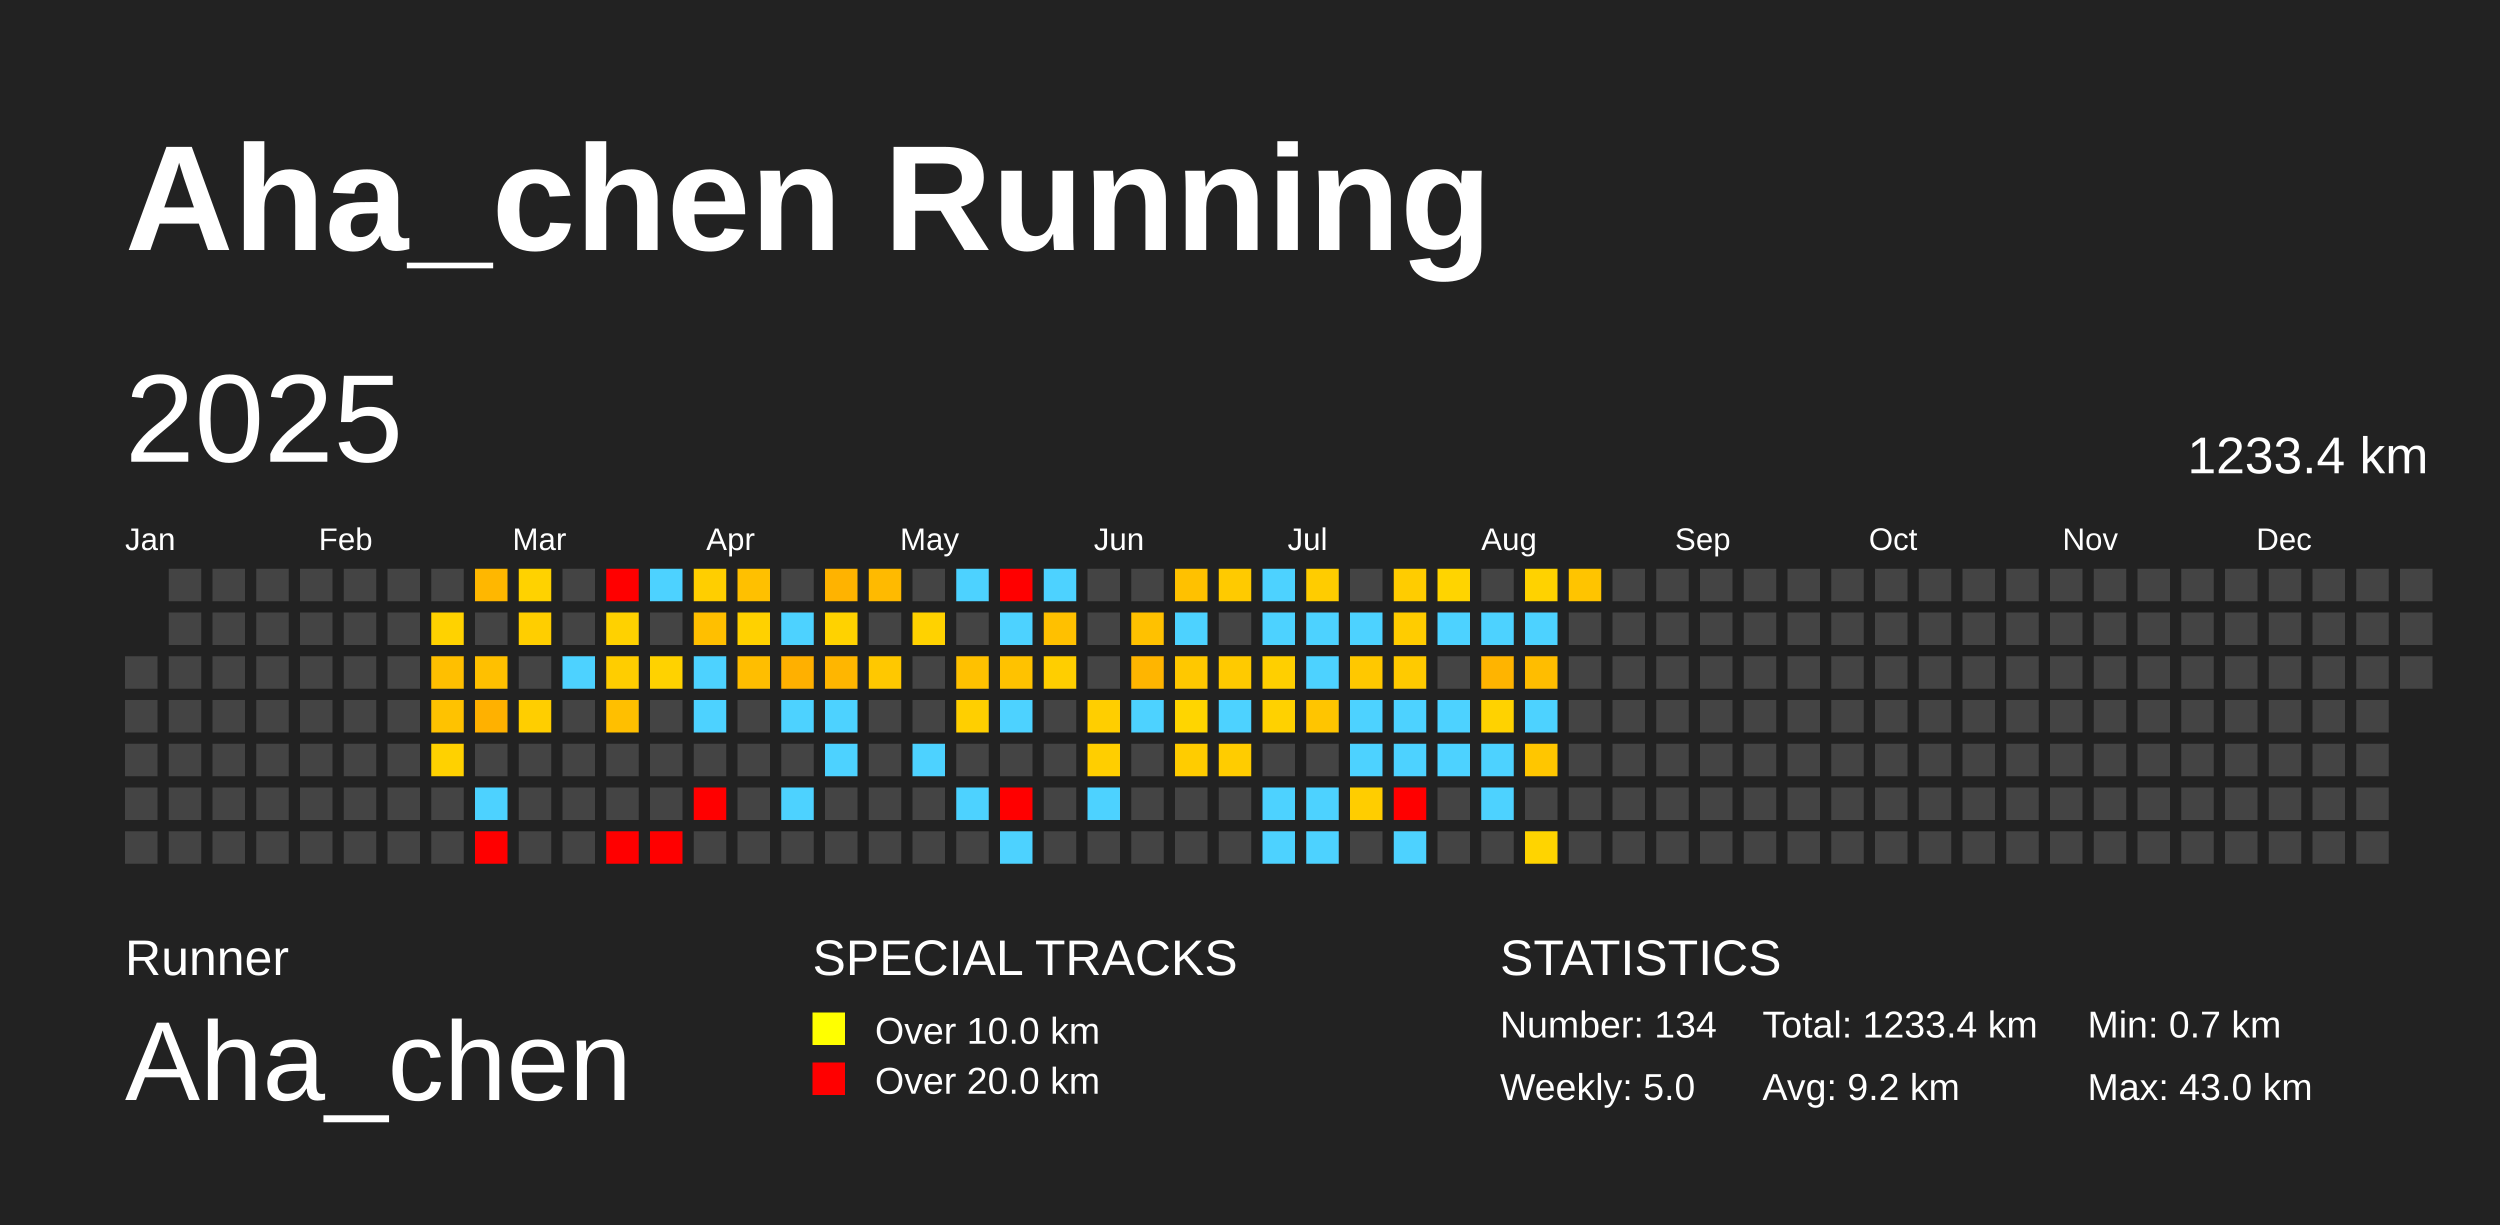
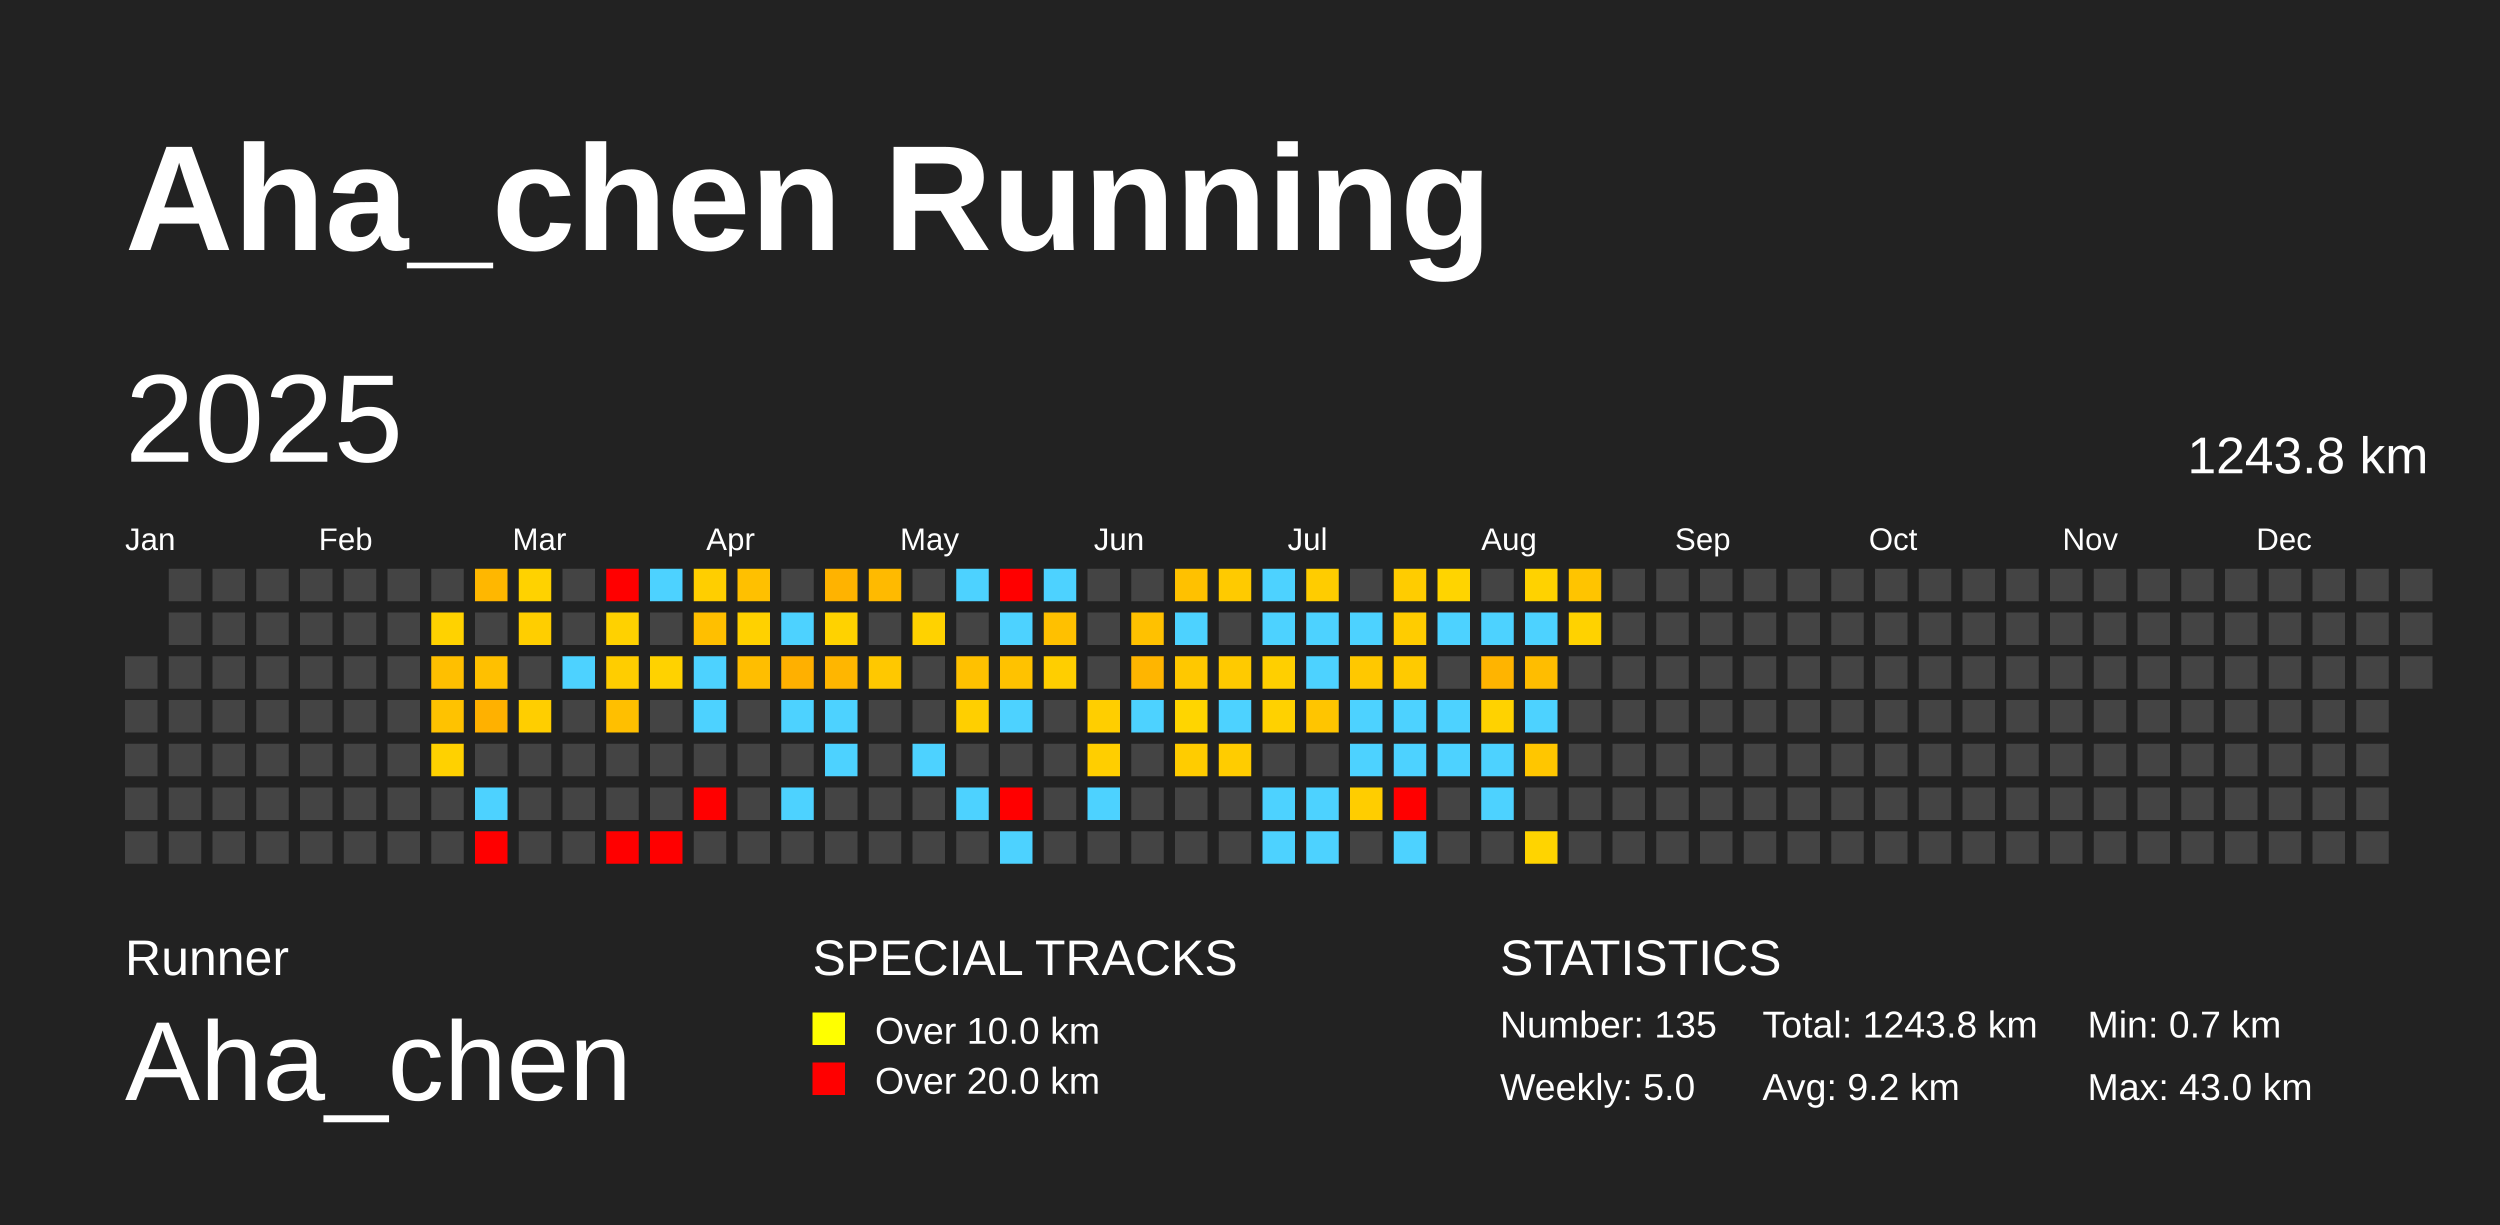
<svg xmlns="http://www.w3.org/2000/svg" baseProfile="full" height="98mm" version="1.1" viewBox="0,0,200,98" width="200mm">
  <defs />
  <rect fill="#222222" height="98" width="200" x="0" y="0" />
  <text fill="#FFFFFF" style="font-size:12px; font-family:Arial; font-weight:bold;" x="10" y="20">Aha_chen Running</text>
  <text fill="#FFFFFF" style="font-size:4px; font-family:Arial" x="10" y="78">Runner</text>
  <text fill="#FFFFFF" style="font-size:9px; font-family:Arial" x="10" y="88">Aha_chen</text>
  <text fill="#FFFFFF" style="font-size:4px; font-family:Arial" x="65" y="78">SPECIAL TRACKS</text>
  <rect fill="yellow" height="2.6" width="2.6" x="65" y="81" />
  <text fill="#FFFFFF" style="font-size:3px; font-family:Arial" x="70" y="83.5">Over 10.0 km</text>
  <rect fill="red" height="2.6" width="2.6" x="65" y="85" />
  <text fill="#FFFFFF" style="font-size:3px; font-family:Arial" x="70" y="87.5">Over 20.0 km</text>
  <text fill="#FFFFFF" style="font-size:4px; font-family:Arial" x="120" y="78">STATISTICS</text>
-   <text fill="#FFFFFF" style="font-size:3px; font-family:Arial" x="120" y="83">Number: 134</text>
+   <text fill="#FFFFFF" style="font-size:3px; font-family:Arial" x="120" y="83">Number: 135</text>
  <text fill="#FFFFFF" style="font-size:3px; font-family:Arial" x="120" y="88">Weekly: 5.0</text>
-   <text fill="#FFFFFF" style="font-size:3px; font-family:Arial" x="141" y="83">Total: 1233.4 km</text>
+   <text fill="#FFFFFF" style="font-size:3px; font-family:Arial" x="141" y="83">Total: 1243.8 km</text>
  <text fill="#FFFFFF" style="font-size:3px; font-family:Arial" x="141" y="88">Avg: 9.2 km</text>
  <text fill="#FFFFFF" style="font-size:3px; font-family:Arial" x="167" y="83">Min: 0.7 km</text>
  <text fill="#FFFFFF" style="font-size:3px; font-family:Arial" x="167" y="88">Max: 43.0 km</text>
  <text dominant-baseline="hanging" fill="#FFFFFF" style="font-size:10.0px; font-family:Arial;" x="10" y="30">2025</text>
-   <text dominant-baseline="hanging" fill="#FFFFFF" style="font-size:4.125px; font-family:Arial;" x="175" y="35">1233.4 km</text>
+   <text dominant-baseline="hanging" fill="#FFFFFF" style="font-size:4.125px; font-family:Arial;" x="175" y="35">1243.8 km</text>
  <text fill="#FFFFFF" style="font-size:2.5px; font-family:Arial" x="10.0" y="44">Jan</text>
  <text fill="#FFFFFF" style="font-size:2.5px; font-family:Arial" x="25.5" y="44">Feb</text>
  <text fill="#FFFFFF" style="font-size:2.5px; font-family:Arial" x="41.0" y="44">Mar</text>
  <text fill="#FFFFFF" style="font-size:2.5px; font-family:Arial" x="56.5" y="44">Apr</text>
  <text fill="#FFFFFF" style="font-size:2.5px; font-family:Arial" x="72.0" y="44">May</text>
  <text fill="#FFFFFF" style="font-size:2.5px; font-family:Arial" x="87.5" y="44">Jun</text>
  <text fill="#FFFFFF" style="font-size:2.5px; font-family:Arial" x="103.0" y="44">Jul</text>
  <text fill="#FFFFFF" style="font-size:2.5px; font-family:Arial" x="118.5" y="44">Aug</text>
  <text fill="#FFFFFF" style="font-size:2.5px; font-family:Arial" x="134.0" y="44">Sep</text>
  <text fill="#FFFFFF" style="font-size:2.5px; font-family:Arial" x="149.5" y="44">Oct</text>
  <text fill="#FFFFFF" style="font-size:2.5px; font-family:Arial" x="165.0" y="44">Nov</text>
  <text fill="#FFFFFF" style="font-size:2.5px; font-family:Arial" x="180.5" y="44">Dec</text>
  <rect fill="#444444" height="2.6" width="2.6" x="10.0" y="52.5" />
  <rect fill="#444444" height="2.6" width="2.6" x="10.0" y="56.0" />
  <rect fill="#444444" height="2.6" width="2.6" x="10.0" y="59.5" />
  <rect fill="#444444" height="2.6" width="2.6" x="10.0" y="63.0" />
  <rect fill="#444444" height="2.6" width="2.6" x="10.0" y="66.5" />
  <rect fill="#444444" height="2.6" width="2.6" x="13.5" y="45.5" />
  <rect fill="#444444" height="2.6" width="2.6" x="13.5" y="49.0" />
  <rect fill="#444444" height="2.6" width="2.6" x="13.5" y="52.5" />
  <rect fill="#444444" height="2.6" width="2.6" x="13.5" y="56.0" />
  <rect fill="#444444" height="2.6" width="2.6" x="13.5" y="59.5" />
  <rect fill="#444444" height="2.6" width="2.6" x="13.5" y="63.0" />
  <rect fill="#444444" height="2.6" width="2.6" x="13.5" y="66.5" />
  <rect fill="#444444" height="2.6" width="2.6" x="17.0" y="45.5" />
  <rect fill="#444444" height="2.6" width="2.6" x="17.0" y="49.0" />
  <rect fill="#444444" height="2.6" width="2.6" x="17.0" y="52.5" />
  <rect fill="#444444" height="2.6" width="2.6" x="17.0" y="56.0" />
  <rect fill="#444444" height="2.6" width="2.6" x="17.0" y="59.5" />
  <rect fill="#444444" height="2.6" width="2.6" x="17.0" y="63.0" />
  <rect fill="#444444" height="2.6" width="2.6" x="17.0" y="66.5" />
  <rect fill="#444444" height="2.6" width="2.6" x="20.5" y="45.5" />
  <rect fill="#444444" height="2.6" width="2.6" x="20.5" y="49.0" />
  <rect fill="#444444" height="2.6" width="2.6" x="20.5" y="52.5" />
  <rect fill="#444444" height="2.6" width="2.6" x="20.5" y="56.0" />
  <rect fill="#444444" height="2.6" width="2.6" x="20.5" y="59.5" />
  <rect fill="#444444" height="2.6" width="2.6" x="20.5" y="63.0" />
  <rect fill="#444444" height="2.6" width="2.6" x="20.5" y="66.5" />
  <rect fill="#444444" height="2.6" width="2.6" x="24.0" y="45.5" />
  <rect fill="#444444" height="2.6" width="2.6" x="24.0" y="49.0" />
  <rect fill="#444444" height="2.6" width="2.6" x="24.0" y="52.5" />
  <rect fill="#444444" height="2.6" width="2.6" x="24.0" y="56.0" />
  <rect fill="#444444" height="2.6" width="2.6" x="24.0" y="59.5" />
  <rect fill="#444444" height="2.6" width="2.6" x="24.0" y="63.0" />
  <rect fill="#444444" height="2.6" width="2.6" x="24.0" y="66.5" />
  <rect fill="#444444" height="2.6" width="2.6" x="27.5" y="45.5" />
  <rect fill="#444444" height="2.6" width="2.6" x="27.5" y="49.0" />
  <rect fill="#444444" height="2.6" width="2.6" x="27.5" y="52.5" />
  <rect fill="#444444" height="2.6" width="2.6" x="27.5" y="56.0" />
  <rect fill="#444444" height="2.6" width="2.6" x="27.5" y="59.5" />
  <rect fill="#444444" height="2.6" width="2.6" x="27.5" y="63.0" />
  <rect fill="#444444" height="2.6" width="2.6" x="27.5" y="66.5" />
  <rect fill="#444444" height="2.6" width="2.6" x="31.0" y="45.5" />
  <rect fill="#444444" height="2.6" width="2.6" x="31.0" y="49.0" />
  <rect fill="#444444" height="2.6" width="2.6" x="31.0" y="52.5" />
  <rect fill="#444444" height="2.6" width="2.6" x="31.0" y="56.0" />
  <rect fill="#444444" height="2.6" width="2.6" x="31.0" y="59.5" />
  <rect fill="#444444" height="2.6" width="2.6" x="31.0" y="63.0" />
  <rect fill="#444444" height="2.6" width="2.6" x="31.0" y="66.5" />
  <rect fill="#444444" height="2.6" width="2.6" x="34.5" y="45.5" />
  <rect fill="#ffd200" height="2.6" width="2.6" x="34.5" y="49.0" />
  <rect fill="#ffbf00" height="2.6" width="2.6" x="34.5" y="52.5" />
  <rect fill="#ffc200" height="2.6" width="2.6" x="34.5" y="56.0" />
  <rect fill="#ffd100" height="2.6" width="2.6" x="34.5" y="59.5" />
  <rect fill="#444444" height="2.6" width="2.6" x="34.5" y="63.0" />
  <rect fill="#444444" height="2.6" width="2.6" x="34.5" y="66.5" />
  <rect fill="#ffb700" height="2.6" width="2.6" x="38.0" y="45.5" />
  <rect fill="#444444" height="2.6" width="2.6" x="38.0" y="49.0" />
  <rect fill="#ffc000" height="2.6" width="2.6" x="38.0" y="52.5" />
  <rect fill="#ffb100" height="2.6" width="2.6" x="38.0" y="56.0" />
  <rect fill="#444444" height="2.6" width="2.6" x="38.0" y="59.5" />
  <rect fill="#4dd2ff" height="2.6" width="2.6" x="38.0" y="63.0" />
  <rect fill="red" height="2.6" width="2.6" x="38.0" y="66.5" />
  <rect fill="#ffd200" height="2.6" width="2.6" x="41.5" y="45.5" />
  <rect fill="#ffce00" height="2.6" width="2.6" x="41.5" y="49.0" />
  <rect fill="#444444" height="2.6" width="2.6" x="41.5" y="52.5" />
  <rect fill="#ffce00" height="2.6" width="2.6" x="41.5" y="56.0" />
  <rect fill="#444444" height="2.6" width="2.6" x="41.5" y="59.5" />
  <rect fill="#444444" height="2.6" width="2.6" x="41.5" y="63.0" />
  <rect fill="#444444" height="2.6" width="2.6" x="41.5" y="66.5" />
  <rect fill="#444444" height="2.6" width="2.6" x="45.0" y="45.5" />
  <rect fill="#444444" height="2.6" width="2.6" x="45.0" y="49.0" />
  <rect fill="#4dd2ff" height="2.6" width="2.6" x="45.0" y="52.5" />
  <rect fill="#444444" height="2.6" width="2.6" x="45.0" y="56.0" />
  <rect fill="#444444" height="2.6" width="2.6" x="45.0" y="59.5" />
  <rect fill="#444444" height="2.6" width="2.6" x="45.0" y="63.0" />
  <rect fill="#444444" height="2.6" width="2.6" x="45.0" y="66.5" />
  <rect fill="red" height="2.6" width="2.6" x="48.5" y="45.5" />
  <rect fill="#ffd100" height="2.6" width="2.6" x="48.5" y="49.0" />
  <rect fill="#ffcd00" height="2.6" width="2.6" x="48.5" y="52.5" />
  <rect fill="#ffbf00" height="2.6" width="2.6" x="48.5" y="56.0" />
  <rect fill="#444444" height="2.6" width="2.6" x="48.5" y="59.5" />
  <rect fill="#444444" height="2.6" width="2.6" x="48.5" y="63.0" />
  <rect fill="red" height="2.6" width="2.6" x="48.5" y="66.5" />
  <rect fill="#4dd2ff" height="2.6" width="2.6" x="52.0" y="45.5" />
  <rect fill="#444444" height="2.6" width="2.6" x="52.0" y="49.0" />
  <rect fill="#ffd200" height="2.6" width="2.6" x="52.0" y="52.5" />
  <rect fill="#444444" height="2.6" width="2.6" x="52.0" y="56.0" />
  <rect fill="#444444" height="2.6" width="2.6" x="52.0" y="59.5" />
  <rect fill="#444444" height="2.6" width="2.6" x="52.0" y="63.0" />
  <rect fill="red" height="2.6" width="2.6" x="52.0" y="66.5" />
  <rect fill="#ffce00" height="2.6" width="2.6" x="55.5" y="45.5" />
  <rect fill="#ffbf00" height="2.6" width="2.6" x="55.5" y="49.0" />
  <rect fill="#4dd2ff" height="2.6" width="2.6" x="55.5" y="52.5" />
  <rect fill="#4dd2ff" height="2.6" width="2.6" x="55.5" y="56.0" />
  <rect fill="#444444" height="2.6" width="2.6" x="55.5" y="59.5" />
  <rect fill="red" height="2.6" width="2.6" x="55.5" y="63.0" />
  <rect fill="#444444" height="2.6" width="2.6" x="55.5" y="66.5" />
  <rect fill="#ffc000" height="2.6" width="2.6" x="59.0" y="45.5" />
  <rect fill="#ffd100" height="2.6" width="2.6" x="59.0" y="49.0" />
  <rect fill="#ffbe00" height="2.6" width="2.6" x="59.0" y="52.5" />
  <rect fill="#444444" height="2.6" width="2.6" x="59.0" y="56.0" />
  <rect fill="#444444" height="2.6" width="2.6" x="59.0" y="59.5" />
  <rect fill="#444444" height="2.6" width="2.6" x="59.0" y="63.0" />
  <rect fill="#444444" height="2.6" width="2.6" x="59.0" y="66.5" />
  <rect fill="#444444" height="2.6" width="2.6" x="62.5" y="45.5" />
  <rect fill="#4dd2ff" height="2.6" width="2.6" x="62.5" y="49.0" />
  <rect fill="#ffb000" height="2.6" width="2.6" x="62.5" y="52.5" />
  <rect fill="#4dd2ff" height="2.6" width="2.6" x="62.5" y="56.0" />
  <rect fill="#444444" height="2.6" width="2.6" x="62.5" y="59.5" />
  <rect fill="#4dd2ff" height="2.6" width="2.6" x="62.5" y="63.0" />
  <rect fill="#444444" height="2.6" width="2.6" x="62.5" y="66.5" />
  <rect fill="#ffb300" height="2.6" width="2.6" x="66.0" y="45.5" />
  <rect fill="#ffd200" height="2.6" width="2.6" x="66.0" y="49.0" />
  <rect fill="#ffb600" height="2.6" width="2.6" x="66.0" y="52.5" />
  <rect fill="#4dd2ff" height="2.6" width="2.6" x="66.0" y="56.0" />
  <rect fill="#4dd2ff" height="2.6" width="2.6" x="66.0" y="59.5" />
  <rect fill="#444444" height="2.6" width="2.6" x="66.0" y="63.0" />
  <rect fill="#444444" height="2.6" width="2.6" x="66.0" y="66.5" />
  <rect fill="#ffba00" height="2.6" width="2.6" x="69.5" y="45.5" />
  <rect fill="#444444" height="2.6" width="2.6" x="69.5" y="49.0" />
  <rect fill="#ffc800" height="2.6" width="2.6" x="69.5" y="52.5" />
  <rect fill="#444444" height="2.6" width="2.6" x="69.5" y="56.0" />
  <rect fill="#444444" height="2.6" width="2.6" x="69.5" y="59.5" />
  <rect fill="#444444" height="2.6" width="2.6" x="69.5" y="63.0" />
  <rect fill="#444444" height="2.6" width="2.6" x="69.5" y="66.5" />
  <rect fill="#444444" height="2.6" width="2.6" x="73.0" y="45.5" />
  <rect fill="#ffd200" height="2.6" width="2.6" x="73.0" y="49.0" />
  <rect fill="#444444" height="2.6" width="2.6" x="73.0" y="52.5" />
  <rect fill="#444444" height="2.6" width="2.6" x="73.0" y="56.0" />
  <rect fill="#4dd2ff" height="2.6" width="2.6" x="73.0" y="59.5" />
  <rect fill="#444444" height="2.6" width="2.6" x="73.0" y="63.0" />
  <rect fill="#444444" height="2.6" width="2.6" x="73.0" y="66.5" />
  <rect fill="#4dd2ff" height="2.6" width="2.6" x="76.5" y="45.5" />
  <rect fill="#444444" height="2.6" width="2.6" x="76.5" y="49.0" />
  <rect fill="#ffc100" height="2.6" width="2.6" x="76.5" y="52.5" />
  <rect fill="#ffcf00" height="2.6" width="2.6" x="76.5" y="56.0" />
  <rect fill="#444444" height="2.6" width="2.6" x="76.5" y="59.5" />
  <rect fill="#4dd2ff" height="2.6" width="2.6" x="76.5" y="63.0" />
  <rect fill="#444444" height="2.6" width="2.6" x="76.5" y="66.5" />
  <rect fill="red" height="2.6" width="2.6" x="80.0" y="45.5" />
  <rect fill="#4dd2ff" height="2.6" width="2.6" x="80.0" y="49.0" />
  <rect fill="#ffc200" height="2.6" width="2.6" x="80.0" y="52.5" />
  <rect fill="#4dd2ff" height="2.6" width="2.6" x="80.0" y="56.0" />
  <rect fill="#444444" height="2.6" width="2.6" x="80.0" y="59.5" />
  <rect fill="red" height="2.6" width="2.6" x="80.0" y="63.0" />
  <rect fill="#4dd2ff" height="2.6" width="2.6" x="80.0" y="66.5" />
  <rect fill="#4dd2ff" height="2.6" width="2.6" x="83.5" y="45.5" />
  <rect fill="#ffc000" height="2.6" width="2.6" x="83.5" y="49.0" />
  <rect fill="#ffce00" height="2.6" width="2.6" x="83.5" y="52.5" />
  <rect fill="#444444" height="2.6" width="2.6" x="83.5" y="56.0" />
  <rect fill="#444444" height="2.6" width="2.6" x="83.5" y="59.5" />
  <rect fill="#444444" height="2.6" width="2.6" x="83.5" y="63.0" />
  <rect fill="#444444" height="2.6" width="2.6" x="83.5" y="66.5" />
  <rect fill="#444444" height="2.6" width="2.6" x="87.0" y="45.5" />
  <rect fill="#444444" height="2.6" width="2.6" x="87.0" y="49.0" />
  <rect fill="#444444" height="2.6" width="2.6" x="87.0" y="52.5" />
  <rect fill="#ffce00" height="2.6" width="2.6" x="87.0" y="56.0" />
  <rect fill="#ffce00" height="2.6" width="2.6" x="87.0" y="59.5" />
  <rect fill="#4dd2ff" height="2.6" width="2.6" x="87.0" y="63.0" />
  <rect fill="#444444" height="2.6" width="2.6" x="87.0" y="66.5" />
  <rect fill="#444444" height="2.6" width="2.6" x="90.5" y="45.5" />
  <rect fill="#ffc100" height="2.6" width="2.6" x="90.5" y="49.0" />
  <rect fill="#ffb500" height="2.6" width="2.6" x="90.5" y="52.5" />
  <rect fill="#4dd2ff" height="2.6" width="2.6" x="90.5" y="56.0" />
  <rect fill="#444444" height="2.6" width="2.6" x="90.5" y="59.5" />
  <rect fill="#444444" height="2.6" width="2.6" x="90.5" y="63.0" />
  <rect fill="#444444" height="2.6" width="2.6" x="90.5" y="66.5" />
  <rect fill="#ffc100" height="2.6" width="2.6" x="94.0" y="45.5" />
  <rect fill="#4dd2ff" height="2.6" width="2.6" x="94.0" y="49.0" />
  <rect fill="#ffc800" height="2.6" width="2.6" x="94.0" y="52.5" />
  <rect fill="#ffd500" height="2.6" width="2.6" x="94.0" y="56.0" />
  <rect fill="#ffcc00" height="2.6" width="2.6" x="94.0" y="59.5" />
  <rect fill="#444444" height="2.6" width="2.6" x="94.0" y="63.0" />
  <rect fill="#444444" height="2.6" width="2.6" x="94.0" y="66.5" />
  <rect fill="#ffca00" height="2.6" width="2.6" x="97.5" y="45.5" />
  <rect fill="#444444" height="2.6" width="2.6" x="97.5" y="49.0" />
  <rect fill="#ffca00" height="2.6" width="2.6" x="97.5" y="52.5" />
  <rect fill="#4dd2ff" height="2.6" width="2.6" x="97.5" y="56.0" />
  <rect fill="#ffcc00" height="2.6" width="2.6" x="97.5" y="59.5" />
  <rect fill="#444444" height="2.6" width="2.6" x="97.5" y="63.0" />
  <rect fill="#444444" height="2.6" width="2.6" x="97.5" y="66.5" />
  <rect fill="#4dd2ff" height="2.6" width="2.6" x="101.0" y="45.5" />
  <rect fill="#4dd2ff" height="2.6" width="2.6" x="101.0" y="49.0" />
  <rect fill="#ffcf00" height="2.6" width="2.6" x="101.0" y="52.5" />
  <rect fill="#ffd100" height="2.6" width="2.6" x="101.0" y="56.0" />
  <rect fill="#444444" height="2.6" width="2.6" x="101.0" y="59.5" />
  <rect fill="#4dd2ff" height="2.6" width="2.6" x="101.0" y="63.0" />
  <rect fill="#4dd2ff" height="2.6" width="2.6" x="101.0" y="66.5" />
  <rect fill="#ffcc00" height="2.6" width="2.6" x="104.5" y="45.5" />
  <rect fill="#4dd2ff" height="2.6" width="2.6" x="104.5" y="49.0" />
  <rect fill="#4dd2ff" height="2.6" width="2.6" x="104.5" y="52.5" />
  <rect fill="#ffc500" height="2.6" width="2.6" x="104.5" y="56.0" />
  <rect fill="#444444" height="2.6" width="2.6" x="104.5" y="59.5" />
  <rect fill="#4dd2ff" height="2.6" width="2.6" x="104.5" y="63.0" />
  <rect fill="#4dd2ff" height="2.6" width="2.6" x="104.5" y="66.5" />
  <rect fill="#444444" height="2.6" width="2.6" x="108.0" y="45.5" />
  <rect fill="#4dd2ff" height="2.6" width="2.6" x="108.0" y="49.0" />
  <rect fill="#ffc800" height="2.6" width="2.6" x="108.0" y="52.5" />
  <rect fill="#4dd2ff" height="2.6" width="2.6" x="108.0" y="56.0" />
  <rect fill="#4dd2ff" height="2.6" width="2.6" x="108.0" y="59.5" />
  <rect fill="#ffcd00" height="2.6" width="2.6" x="108.0" y="63.0" />
  <rect fill="#444444" height="2.6" width="2.6" x="108.0" y="66.5" />
  <rect fill="#ffcc00" height="2.6" width="2.6" x="111.5" y="45.5" />
  <rect fill="#ffcc00" height="2.6" width="2.6" x="111.5" y="49.0" />
  <rect fill="#ffca00" height="2.6" width="2.6" x="111.5" y="52.5" />
  <rect fill="#4dd2ff" height="2.6" width="2.6" x="111.5" y="56.0" />
  <rect fill="#4dd2ff" height="2.6" width="2.6" x="111.5" y="59.5" />
  <rect fill="red" height="2.6" width="2.6" x="111.5" y="63.0" />
  <rect fill="#4dd2ff" height="2.6" width="2.6" x="111.5" y="66.5" />
  <rect fill="#ffd400" height="2.6" width="2.6" x="115.0" y="45.5" />
  <rect fill="#4dd2ff" height="2.6" width="2.6" x="115.0" y="49.0" />
  <rect fill="#444444" height="2.6" width="2.6" x="115.0" y="52.5" />
  <rect fill="#4dd2ff" height="2.6" width="2.6" x="115.0" y="56.0" />
  <rect fill="#4dd2ff" height="2.6" width="2.6" x="115.0" y="59.5" />
  <rect fill="#444444" height="2.6" width="2.6" x="115.0" y="63.0" />
  <rect fill="#444444" height="2.6" width="2.6" x="115.0" y="66.5" />
  <rect fill="#444444" height="2.6" width="2.6" x="118.5" y="45.5" />
  <rect fill="#4dd2ff" height="2.6" width="2.6" x="118.5" y="49.0" />
  <rect fill="#ffb400" height="2.6" width="2.6" x="118.5" y="52.5" />
  <rect fill="#ffd200" height="2.6" width="2.6" x="118.5" y="56.0" />
  <rect fill="#4dd2ff" height="2.6" width="2.6" x="118.5" y="59.5" />
  <rect fill="#4dd2ff" height="2.6" width="2.6" x="118.5" y="63.0" />
  <rect fill="#444444" height="2.6" width="2.6" x="118.5" y="66.5" />
  <rect fill="#ffd200" height="2.6" width="2.6" x="122.0" y="45.5" />
  <rect fill="#4dd2ff" height="2.6" width="2.6" x="122.0" y="49.0" />
  <rect fill="#ffbd00" height="2.6" width="2.6" x="122.0" y="52.5" />
  <rect fill="#4dd2ff" height="2.6" width="2.6" x="122.0" y="56.0" />
  <rect fill="#ffc600" height="2.6" width="2.6" x="122.0" y="59.5" />
  <rect fill="#444444" height="2.6" width="2.6" x="122.0" y="63.0" />
  <rect fill="#ffd400" height="2.6" width="2.6" x="122.0" y="66.5" />
  <rect fill="#ffc400" height="2.6" width="2.6" x="125.5" y="45.5" />
-   <rect fill="#444444" height="2.6" width="2.6" x="125.5" y="49.0" />
+   <rect fill="#ffd200" height="2.6" width="2.6" x="125.5" y="49.0" />
  <rect fill="#444444" height="2.6" width="2.6" x="125.5" y="52.5" />
  <rect fill="#444444" height="2.6" width="2.6" x="125.5" y="56.0" />
  <rect fill="#444444" height="2.6" width="2.6" x="125.5" y="59.5" />
  <rect fill="#444444" height="2.6" width="2.6" x="125.5" y="63.0" />
  <rect fill="#444444" height="2.6" width="2.6" x="125.5" y="66.5" />
  <rect fill="#444444" height="2.6" width="2.6" x="129.0" y="45.5" />
  <rect fill="#444444" height="2.6" width="2.6" x="129.0" y="49.0" />
  <rect fill="#444444" height="2.6" width="2.6" x="129.0" y="52.5" />
  <rect fill="#444444" height="2.6" width="2.6" x="129.0" y="56.0" />
  <rect fill="#444444" height="2.6" width="2.6" x="129.0" y="59.5" />
  <rect fill="#444444" height="2.6" width="2.6" x="129.0" y="63.0" />
  <rect fill="#444444" height="2.6" width="2.6" x="129.0" y="66.5" />
  <rect fill="#444444" height="2.6" width="2.6" x="132.5" y="45.5" />
  <rect fill="#444444" height="2.6" width="2.6" x="132.5" y="49.0" />
  <rect fill="#444444" height="2.6" width="2.6" x="132.5" y="52.5" />
  <rect fill="#444444" height="2.6" width="2.6" x="132.5" y="56.0" />
  <rect fill="#444444" height="2.6" width="2.6" x="132.5" y="59.5" />
  <rect fill="#444444" height="2.6" width="2.6" x="132.5" y="63.0" />
  <rect fill="#444444" height="2.6" width="2.6" x="132.5" y="66.5" />
  <rect fill="#444444" height="2.6" width="2.6" x="136.0" y="45.5" />
  <rect fill="#444444" height="2.6" width="2.6" x="136.0" y="49.0" />
  <rect fill="#444444" height="2.6" width="2.6" x="136.0" y="52.5" />
  <rect fill="#444444" height="2.6" width="2.6" x="136.0" y="56.0" />
  <rect fill="#444444" height="2.6" width="2.6" x="136.0" y="59.5" />
  <rect fill="#444444" height="2.6" width="2.6" x="136.0" y="63.0" />
  <rect fill="#444444" height="2.6" width="2.6" x="136.0" y="66.5" />
  <rect fill="#444444" height="2.6" width="2.6" x="139.5" y="45.5" />
  <rect fill="#444444" height="2.6" width="2.6" x="139.5" y="49.0" />
  <rect fill="#444444" height="2.6" width="2.6" x="139.5" y="52.5" />
  <rect fill="#444444" height="2.6" width="2.6" x="139.5" y="56.0" />
  <rect fill="#444444" height="2.6" width="2.6" x="139.5" y="59.5" />
  <rect fill="#444444" height="2.6" width="2.6" x="139.5" y="63.0" />
  <rect fill="#444444" height="2.6" width="2.6" x="139.5" y="66.5" />
  <rect fill="#444444" height="2.6" width="2.6" x="143.0" y="45.5" />
  <rect fill="#444444" height="2.6" width="2.6" x="143.0" y="49.0" />
  <rect fill="#444444" height="2.6" width="2.6" x="143.0" y="52.5" />
  <rect fill="#444444" height="2.6" width="2.6" x="143.0" y="56.0" />
  <rect fill="#444444" height="2.6" width="2.6" x="143.0" y="59.5" />
  <rect fill="#444444" height="2.6" width="2.6" x="143.0" y="63.0" />
  <rect fill="#444444" height="2.6" width="2.6" x="143.0" y="66.5" />
  <rect fill="#444444" height="2.6" width="2.6" x="146.5" y="45.5" />
  <rect fill="#444444" height="2.6" width="2.6" x="146.5" y="49.0" />
  <rect fill="#444444" height="2.6" width="2.6" x="146.5" y="52.5" />
  <rect fill="#444444" height="2.6" width="2.6" x="146.5" y="56.0" />
  <rect fill="#444444" height="2.6" width="2.6" x="146.5" y="59.5" />
  <rect fill="#444444" height="2.6" width="2.6" x="146.5" y="63.0" />
  <rect fill="#444444" height="2.6" width="2.6" x="146.5" y="66.5" />
  <rect fill="#444444" height="2.6" width="2.6" x="150.0" y="45.5" />
  <rect fill="#444444" height="2.6" width="2.6" x="150.0" y="49.0" />
  <rect fill="#444444" height="2.6" width="2.6" x="150.0" y="52.5" />
  <rect fill="#444444" height="2.6" width="2.6" x="150.0" y="56.0" />
  <rect fill="#444444" height="2.6" width="2.6" x="150.0" y="59.5" />
  <rect fill="#444444" height="2.6" width="2.6" x="150.0" y="63.0" />
  <rect fill="#444444" height="2.6" width="2.6" x="150.0" y="66.5" />
  <rect fill="#444444" height="2.6" width="2.6" x="153.5" y="45.5" />
  <rect fill="#444444" height="2.6" width="2.6" x="153.5" y="49.0" />
  <rect fill="#444444" height="2.6" width="2.6" x="153.5" y="52.5" />
  <rect fill="#444444" height="2.6" width="2.6" x="153.5" y="56.0" />
  <rect fill="#444444" height="2.6" width="2.6" x="153.5" y="59.5" />
  <rect fill="#444444" height="2.6" width="2.6" x="153.5" y="63.0" />
  <rect fill="#444444" height="2.6" width="2.6" x="153.5" y="66.5" />
  <rect fill="#444444" height="2.6" width="2.6" x="157.0" y="45.5" />
  <rect fill="#444444" height="2.6" width="2.6" x="157.0" y="49.0" />
  <rect fill="#444444" height="2.6" width="2.6" x="157.0" y="52.5" />
  <rect fill="#444444" height="2.6" width="2.6" x="157.0" y="56.0" />
  <rect fill="#444444" height="2.6" width="2.6" x="157.0" y="59.5" />
  <rect fill="#444444" height="2.6" width="2.6" x="157.0" y="63.0" />
  <rect fill="#444444" height="2.6" width="2.6" x="157.0" y="66.5" />
  <rect fill="#444444" height="2.6" width="2.6" x="160.5" y="45.5" />
  <rect fill="#444444" height="2.6" width="2.6" x="160.5" y="49.0" />
  <rect fill="#444444" height="2.6" width="2.6" x="160.5" y="52.5" />
  <rect fill="#444444" height="2.6" width="2.6" x="160.5" y="56.0" />
  <rect fill="#444444" height="2.6" width="2.6" x="160.5" y="59.5" />
  <rect fill="#444444" height="2.6" width="2.6" x="160.5" y="63.0" />
  <rect fill="#444444" height="2.6" width="2.6" x="160.5" y="66.5" />
  <rect fill="#444444" height="2.6" width="2.6" x="164.0" y="45.5" />
  <rect fill="#444444" height="2.6" width="2.6" x="164.0" y="49.0" />
  <rect fill="#444444" height="2.6" width="2.6" x="164.0" y="52.5" />
  <rect fill="#444444" height="2.6" width="2.6" x="164.0" y="56.0" />
  <rect fill="#444444" height="2.6" width="2.6" x="164.0" y="59.5" />
  <rect fill="#444444" height="2.6" width="2.6" x="164.0" y="63.0" />
  <rect fill="#444444" height="2.6" width="2.6" x="164.0" y="66.5" />
  <rect fill="#444444" height="2.6" width="2.6" x="167.5" y="45.5" />
  <rect fill="#444444" height="2.6" width="2.6" x="167.5" y="49.0" />
  <rect fill="#444444" height="2.6" width="2.6" x="167.5" y="52.5" />
  <rect fill="#444444" height="2.6" width="2.6" x="167.5" y="56.0" />
  <rect fill="#444444" height="2.6" width="2.6" x="167.5" y="59.5" />
  <rect fill="#444444" height="2.6" width="2.6" x="167.5" y="63.0" />
  <rect fill="#444444" height="2.6" width="2.6" x="167.5" y="66.5" />
  <rect fill="#444444" height="2.6" width="2.6" x="171.0" y="45.5" />
  <rect fill="#444444" height="2.6" width="2.6" x="171.0" y="49.0" />
  <rect fill="#444444" height="2.6" width="2.6" x="171.0" y="52.5" />
  <rect fill="#444444" height="2.6" width="2.6" x="171.0" y="56.0" />
  <rect fill="#444444" height="2.6" width="2.6" x="171.0" y="59.5" />
  <rect fill="#444444" height="2.6" width="2.6" x="171.0" y="63.0" />
  <rect fill="#444444" height="2.6" width="2.6" x="171.0" y="66.5" />
  <rect fill="#444444" height="2.6" width="2.6" x="174.5" y="45.5" />
  <rect fill="#444444" height="2.6" width="2.6" x="174.5" y="49.0" />
  <rect fill="#444444" height="2.6" width="2.6" x="174.5" y="52.5" />
  <rect fill="#444444" height="2.6" width="2.6" x="174.5" y="56.0" />
  <rect fill="#444444" height="2.6" width="2.6" x="174.5" y="59.5" />
  <rect fill="#444444" height="2.6" width="2.6" x="174.5" y="63.0" />
  <rect fill="#444444" height="2.6" width="2.6" x="174.5" y="66.5" />
  <rect fill="#444444" height="2.6" width="2.6" x="178.0" y="45.5" />
  <rect fill="#444444" height="2.6" width="2.6" x="178.0" y="49.0" />
  <rect fill="#444444" height="2.6" width="2.6" x="178.0" y="52.5" />
  <rect fill="#444444" height="2.6" width="2.6" x="178.0" y="56.0" />
  <rect fill="#444444" height="2.6" width="2.6" x="178.0" y="59.5" />
  <rect fill="#444444" height="2.6" width="2.6" x="178.0" y="63.0" />
  <rect fill="#444444" height="2.6" width="2.6" x="178.0" y="66.5" />
  <rect fill="#444444" height="2.6" width="2.6" x="181.5" y="45.5" />
  <rect fill="#444444" height="2.6" width="2.6" x="181.5" y="49.0" />
  <rect fill="#444444" height="2.6" width="2.6" x="181.5" y="52.5" />
  <rect fill="#444444" height="2.6" width="2.6" x="181.5" y="56.0" />
  <rect fill="#444444" height="2.6" width="2.6" x="181.5" y="59.5" />
  <rect fill="#444444" height="2.6" width="2.6" x="181.5" y="63.0" />
  <rect fill="#444444" height="2.6" width="2.6" x="181.5" y="66.5" />
  <rect fill="#444444" height="2.6" width="2.6" x="185.0" y="45.5" />
  <rect fill="#444444" height="2.6" width="2.6" x="185.0" y="49.0" />
  <rect fill="#444444" height="2.6" width="2.6" x="185.0" y="52.5" />
  <rect fill="#444444" height="2.6" width="2.6" x="185.0" y="56.0" />
  <rect fill="#444444" height="2.6" width="2.6" x="185.0" y="59.5" />
  <rect fill="#444444" height="2.6" width="2.6" x="185.0" y="63.0" />
  <rect fill="#444444" height="2.6" width="2.6" x="185.0" y="66.5" />
  <rect fill="#444444" height="2.6" width="2.6" x="188.5" y="45.5" />
  <rect fill="#444444" height="2.6" width="2.6" x="188.5" y="49.0" />
  <rect fill="#444444" height="2.6" width="2.6" x="188.5" y="52.5" />
  <rect fill="#444444" height="2.6" width="2.6" x="188.5" y="56.0" />
  <rect fill="#444444" height="2.6" width="2.6" x="188.5" y="59.5" />
  <rect fill="#444444" height="2.6" width="2.6" x="188.5" y="63.0" />
  <rect fill="#444444" height="2.6" width="2.6" x="188.5" y="66.5" />
  <rect fill="#444444" height="2.6" width="2.6" x="192.0" y="45.5" />
  <rect fill="#444444" height="2.6" width="2.6" x="192.0" y="49.0" />
  <rect fill="#444444" height="2.6" width="2.6" x="192.0" y="52.5" />
</svg>
